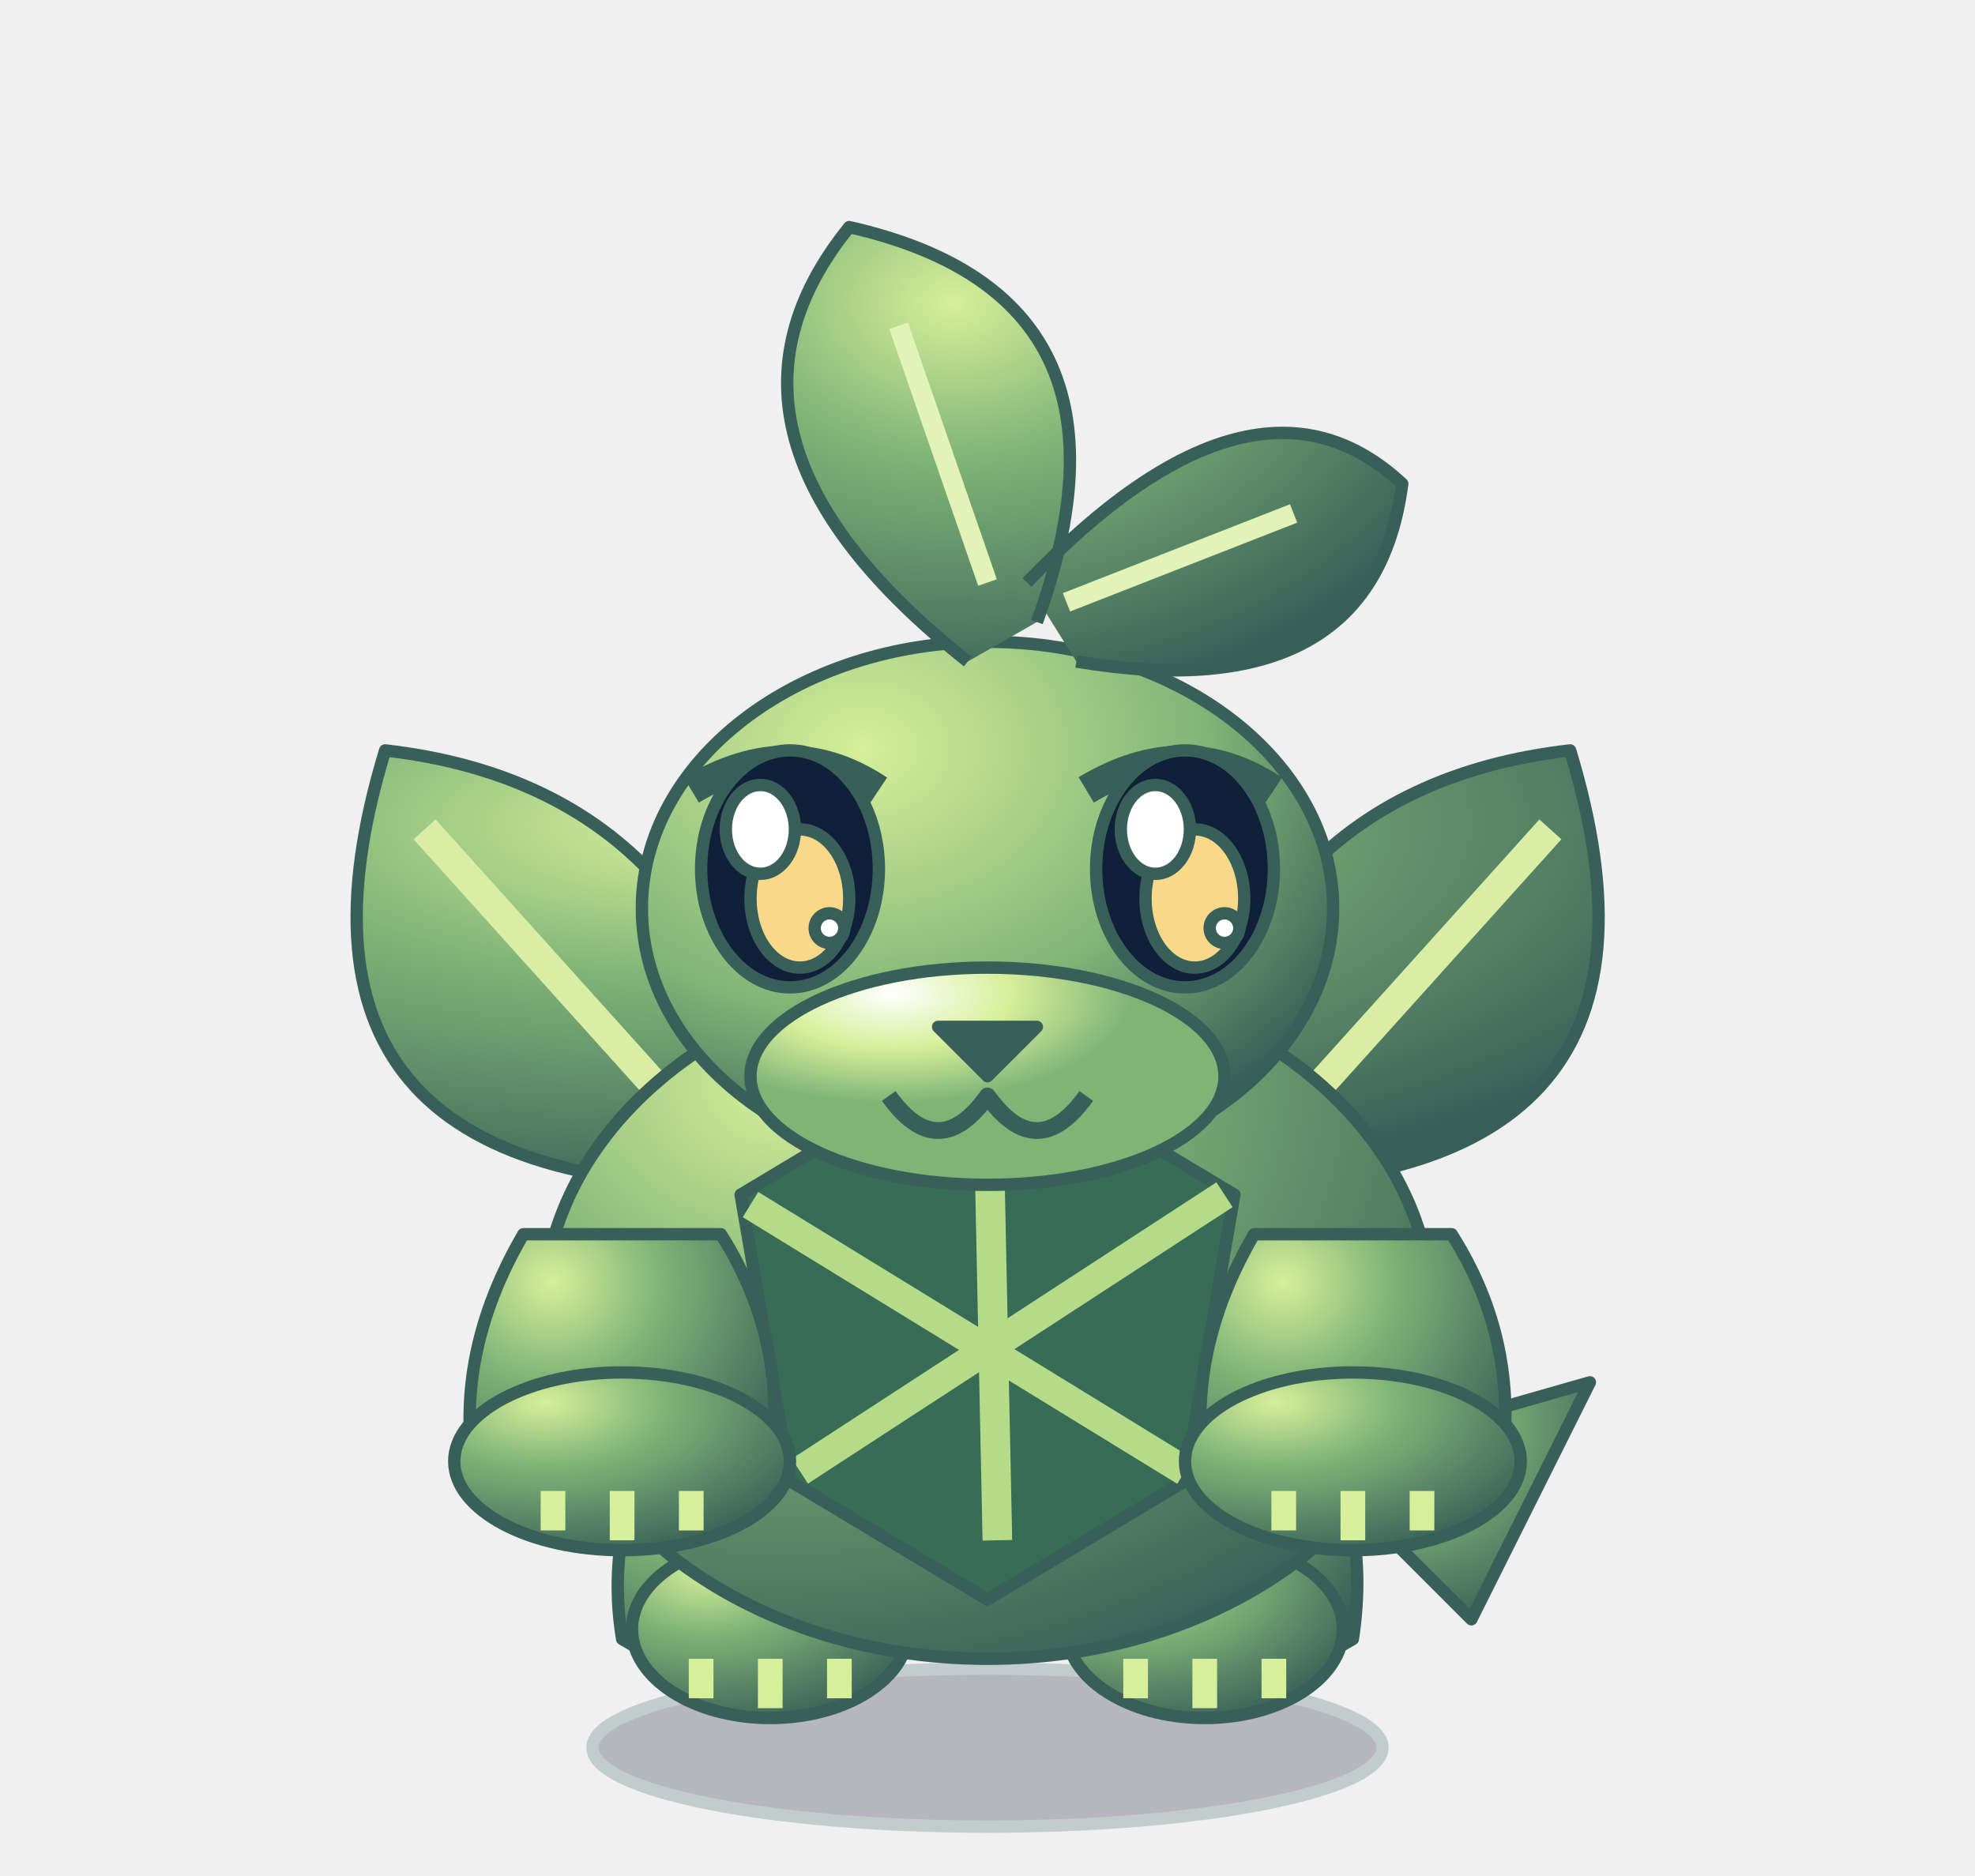
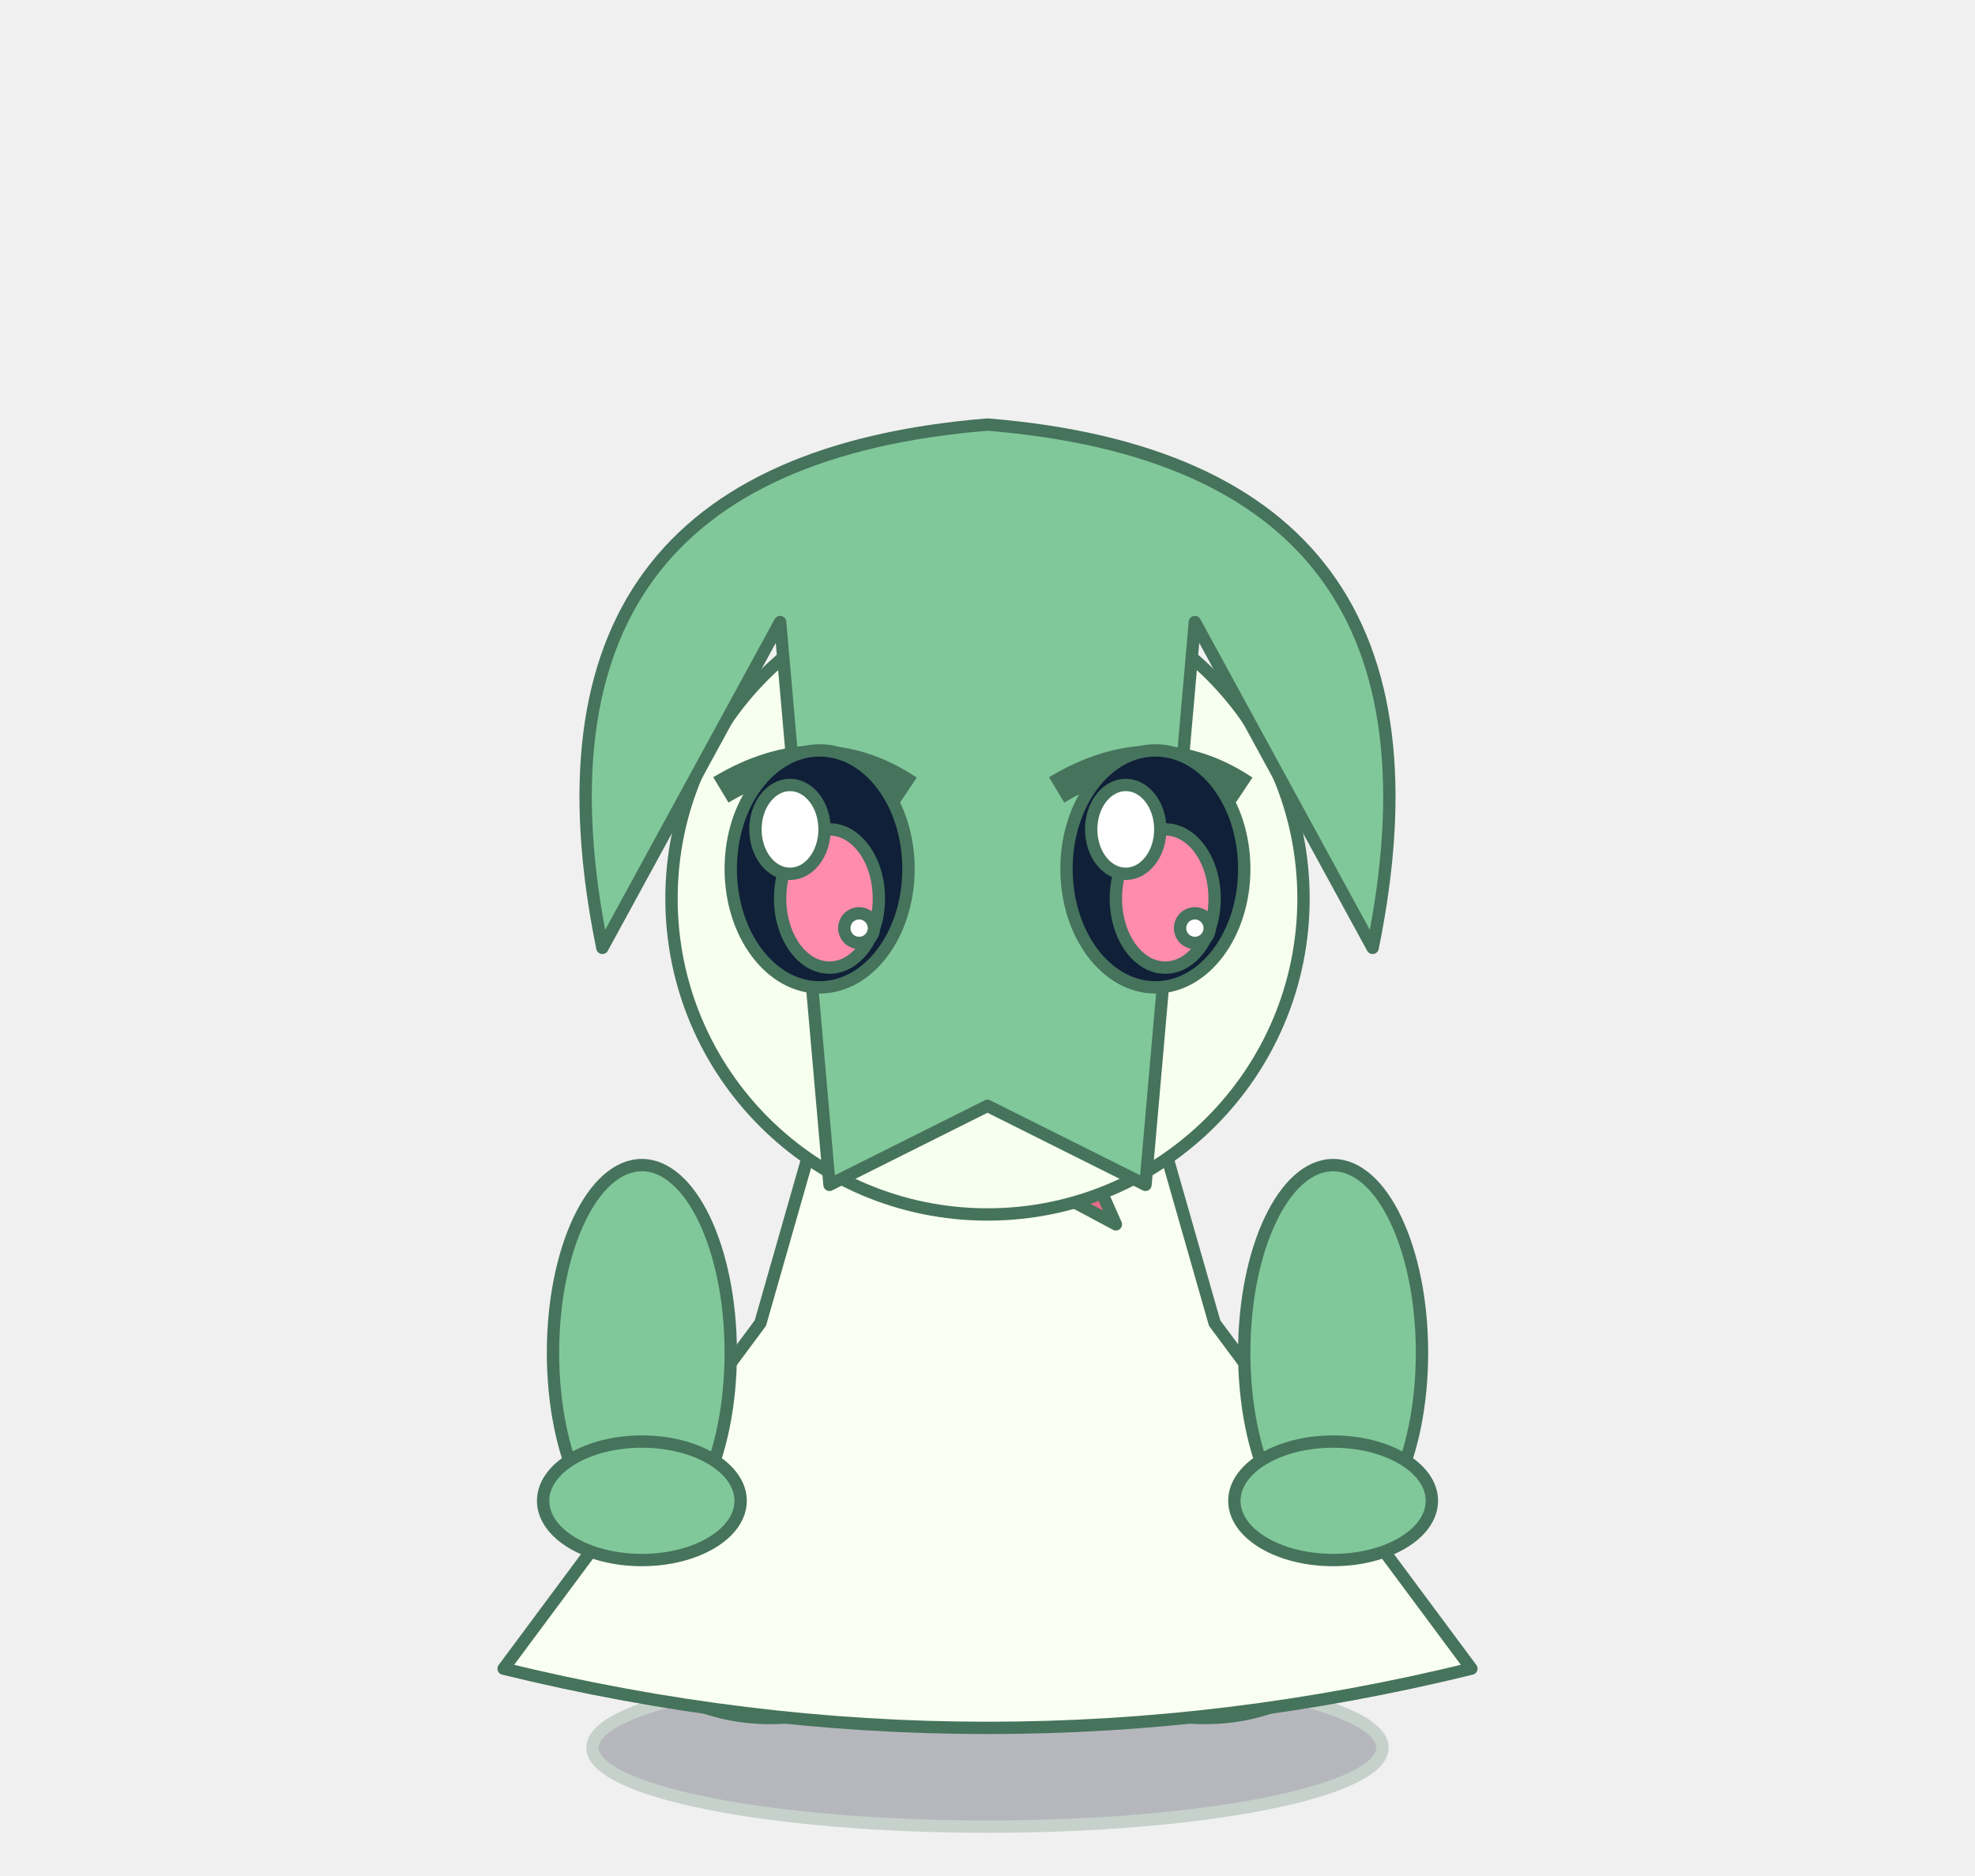
<svg xmlns="http://www.w3.org/2000/svg" viewBox="0 0 200 190">
  <defs>
    <radialGradient id="thornback-down-body" cx="27%" cy="17%" r="92%">
-       <stop stop-color="#d6ef9a" />
-       <stop offset=".38" stop-color="#80b477" />
-       <stop offset="1" stop-color="#385f58" />
+       <stop stop-color="#ffffff" />
+       <stop offset=".38" stop-color="#aee2b5" />
+       <stop offset="1" stop-color="#46735c" />
    </radialGradient>
    <radialGradient id="thornback-down-face" cx="32%" cy="20%" r="83%">
-       <stop stop-color="#d6ef9a" />
-       <stop offset=".6" stop-color="#80b477" />
-       <stop offset="1" stop-color="#385f58" />
+       <stop stop-color="#ffffff" />
+       <stop offset=".6" stop-color="#aee2b5" />
+       <stop offset="1" stop-color="#46735c" />
    </radialGradient>
    <radialGradient id="thornback-down-pearl" cx="30%" cy="12%">
      <stop stop-color="#ffffff" />
-       <stop offset=".5" stop-color="#d6ef9a" />
-       <stop offset="1" stop-color="#80b477" />
+       <stop offset=".5" stop-color="#ffffff" />
+       <stop offset="1" stop-color="#aee2b5" />
    </radialGradient>
    <linearGradient id="thornback-down-jewel" x2=".8" y2="1">
      <stop stop-color="#ffffff" />
-       <stop offset=".28" stop-color="#f7d989" />
-       <stop offset="1" stop-color="#80b477" />
+       <stop offset=".28" stop-color="#ff8cab" />
+       <stop offset="1" stop-color="#aee2b5" />
    </linearGradient>
    <radialGradient id="thornback-down-shine">
      <stop stop-color="#ffffff" />
-       <stop offset=".4" stop-color="#f7d989" />
-       <stop offset="1" stop-color="#80b477" />
+       <stop offset=".4" stop-color="#ff8cab" />
+       <stop offset="1" stop-color="#aee2b5" />
    </radialGradient>
  </defs>
-   <g stroke="#385f58" stroke-width="1.25" stroke-linejoin="round">
+   <g stroke="#46735c" stroke-width="1.25" stroke-linejoin="round">
    <ellipse class="fighter-shadow" cx="100" cy="177" rx="40" ry="8" fill="#060d24" opacity=".25" />
    <g class="fighter-character">
-       <g class="fighter-tail">
-         <path d="m133 148 28-8-12 24Z" fill="url(#thornback-down-body)" />
-       </g>
-       <g class="fighter-wings">
-         <path d="M79 120Q25 122 39 76q35 4 40 44m40 0q54 2 40-44-35 4-40 44" fill="url(#thornback-down-body)" />
-         <path d="m43 84 27 30m87-30-27 30" stroke="#d9eea4" fill="none" stroke-width="3" />
-       </g>
+       <g class="fighter-tail" />
+       <g class="fighter-wings" />
      <g class="fighter-legL">
        <path d="M68 142q-7 12-5 24 15 9 30 0 2-13-5-24Z" fill="url(#thornback-down-body)" />
        <ellipse cx="78" cy="165" rx="14" ry="9" fill="url(#thornback-down-body)" />
-         <path d="m71 168v4m7-4v5m7-5v4" stroke="#d6ef9a" stroke-width="2.5" />
+         <path d="m71 168v4m7-4v5m7-5v4" stroke="#ffffff" stroke-width="2.5" />
      </g>
      <g class="fighter-legR">
        <path d="M112 142q-7 12-5 24 15 9 30 0 2-13-5-24Z" fill="url(#thornback-down-body)" />
        <ellipse cx="122" cy="165" rx="14" ry="9" fill="url(#thornback-down-body)" />
-         <path d="m115 168v4m7-4v5m7-5v4" stroke="#d6ef9a" stroke-width="2.5" />
+         <path d="m115 168v4m7-4v5m7-5v4" stroke="#ffffff" stroke-width="2.5" />
      </g>
      <g class="fighter-torso">
-         <ellipse cx="100" cy="133" rx="45" ry="35" fill="url(#thornback-down-body)" />
-         <path d="m100 106 25 15-5 29-20 12-20-12-5-29Z" fill="#376c56" />
-         <path d="m100 108 1 48m-25-34 44 27m4-28-43 28" stroke="#b6db88" stroke-width="3" />
+         <path d="M83 113q17-8 34 0l6 21 26 35q-49 12-98 0l26-35Z" fill="#f9fff3" />
+         <path d="m98 116-9-13 16 3 8 18Z" fill="#e36d89" />
      </g>
      <g class="fighter-armL">
-         <path d="M53 125q-7 12-5 24 15 9 30 0 2-13-5-24Z" fill="url(#thornback-down-body)" />
-         <ellipse cx="63" cy="148" rx="17" ry="9" fill="url(#thornback-down-body)" />
-         <path d="m56 151v4m7-4v5m7-5v4" stroke="#d6ef9a" stroke-width="2.5" />
+         <ellipse cx="65" cy="137" rx="9" ry="19" fill="#80c89a" />
+         <ellipse cx="65" cy="152" rx="10" ry="6" fill="#80c89a" />
      </g>
      <g class="fighter-armR">
-         <path d="M127 125q-7 12-5 24 15 9 30 0 2-13-5-24Z" fill="url(#thornback-down-body)" />
-         <ellipse cx="137" cy="148" rx="17" ry="9" fill="url(#thornback-down-body)" />
-         <path d="m130 151v4m7-4v5m7-5v4" stroke="#d6ef9a" stroke-width="2.5" />
+         <ellipse cx="135" cy="137" rx="9" ry="19" fill="#80c89a" />
+         <ellipse cx="135" cy="152" rx="10" ry="6" fill="#80c89a" />
      </g>
      <g class="fighter-face">
        <g class="fighter-head">
-           <ellipse cx="100" cy="92" rx="35" ry="27" fill="url(#thornback-down-face)" />
-           <ellipse cx="100" cy="109" rx="24" ry="11" fill="url(#thornback-down-pearl)" />
-           <path d="m95 104 5 5 5-5Z" fill="#385f58" />
-           <path d="M90 111q5 7 10 0 5 7 10 0" stroke="#385f58" fill="none" stroke-width="1.7" />
+           <ellipse cx="100" cy="91" rx="32" ry="32" fill="#f7ffef" />
+           <path d="M61 96Q51 47 100 43q49 4 39 53l-18-33-5 57-16-8-16 8-5-57Z" fill="#80c89a" />
        </g>
-         <g class="fighter-ears">
-           <path d="M98 67Q69 44 86 23q31 7 19 40m-1-4q23-24 38-10-3 23-33 18" fill="url(#thornback-down-body)" />
-           <path d="m91 33 9 26m31-7-23 9" stroke="#e1f3b6" fill="none" stroke-width="2" />
-         </g>
+         <g class="fighter-ears" />
        <g class="fighter-eyes">
-           <path d="M70 80q10-6 19 0" stroke="#385f58" stroke-width="3" fill="none" />
-           <ellipse cx="80" cy="88" rx="9" ry="12" fill="#102038" />
-           <ellipse cx="81" cy="91" rx="5" ry="7" fill="#f7d989" />
-           <ellipse cx="77" cy="84" rx="3.5" ry="4.5" fill="#ffffff" />
-           <circle cx="84" cy="94" r="1.5" fill="#fff" />
-           <path d="M110 80q10-6 19 0" stroke="#385f58" stroke-width="3" fill="none" />
-           <ellipse cx="120" cy="88" rx="9" ry="12" fill="#102038" />
-           <ellipse cx="121" cy="91" rx="5" ry="7" fill="#f7d989" />
-           <ellipse cx="117" cy="84" rx="3.5" ry="4.5" fill="#ffffff" />
-           <circle cx="124" cy="94" r="1.5" fill="#fff" />
+           <path d="M73 80q10-6 19 0" stroke="#46735c" stroke-width="3" fill="none" />
+           <ellipse cx="83" cy="88" rx="9" ry="12" fill="#102038" />
+           <ellipse cx="84" cy="91" rx="5" ry="7" fill="#ff8cab" />
+           <ellipse cx="80" cy="84" rx="3.5" ry="4.5" fill="#ffffff" />
+           <circle cx="87" cy="94" r="1.5" fill="#fff" />
+           <path d="M107 80q10-6 19 0" stroke="#46735c" stroke-width="3" fill="none" />
+           <ellipse cx="117" cy="88" rx="9" ry="12" fill="#102038" />
+           <ellipse cx="118" cy="91" rx="5" ry="7" fill="#ff8cab" />
+           <ellipse cx="114" cy="84" rx="3.5" ry="4.5" fill="#ffffff" />
+           <circle cx="121" cy="94" r="1.5" fill="#fff" />
        </g>
        <g class="fighter-flame" />
      </g>
      <g class="fighter-scarf" />
    </g>
  </g>
</svg>
